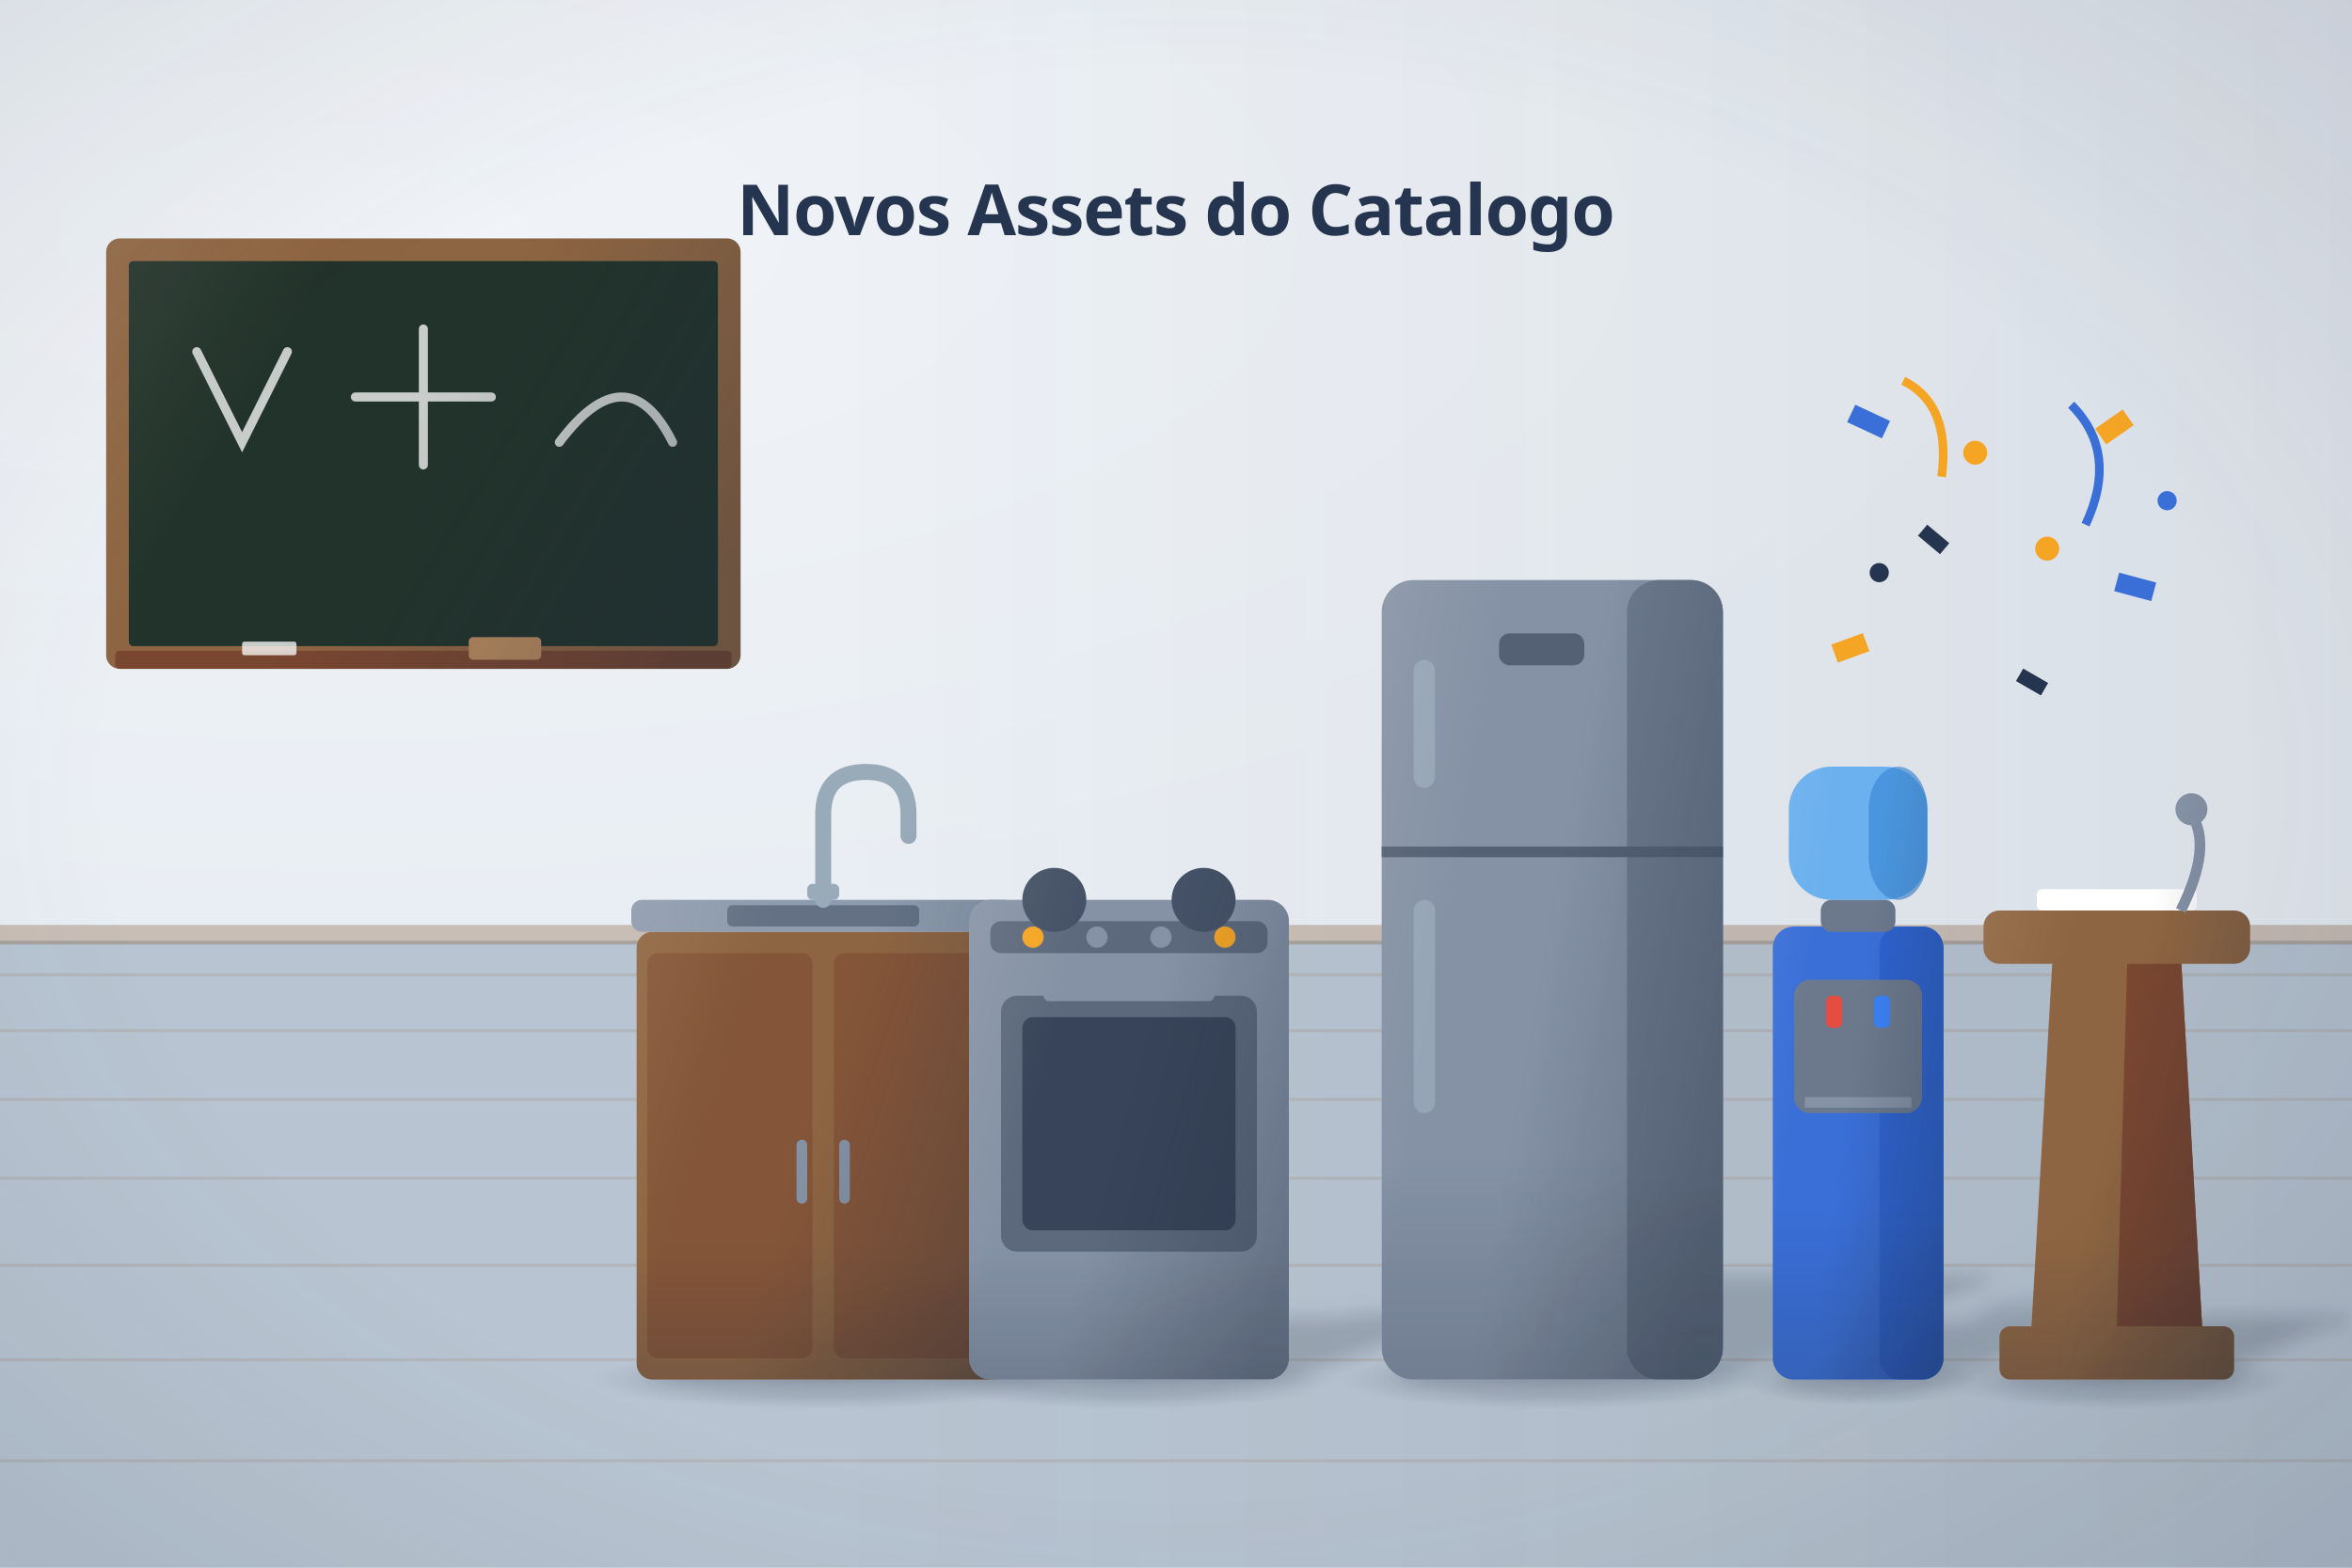
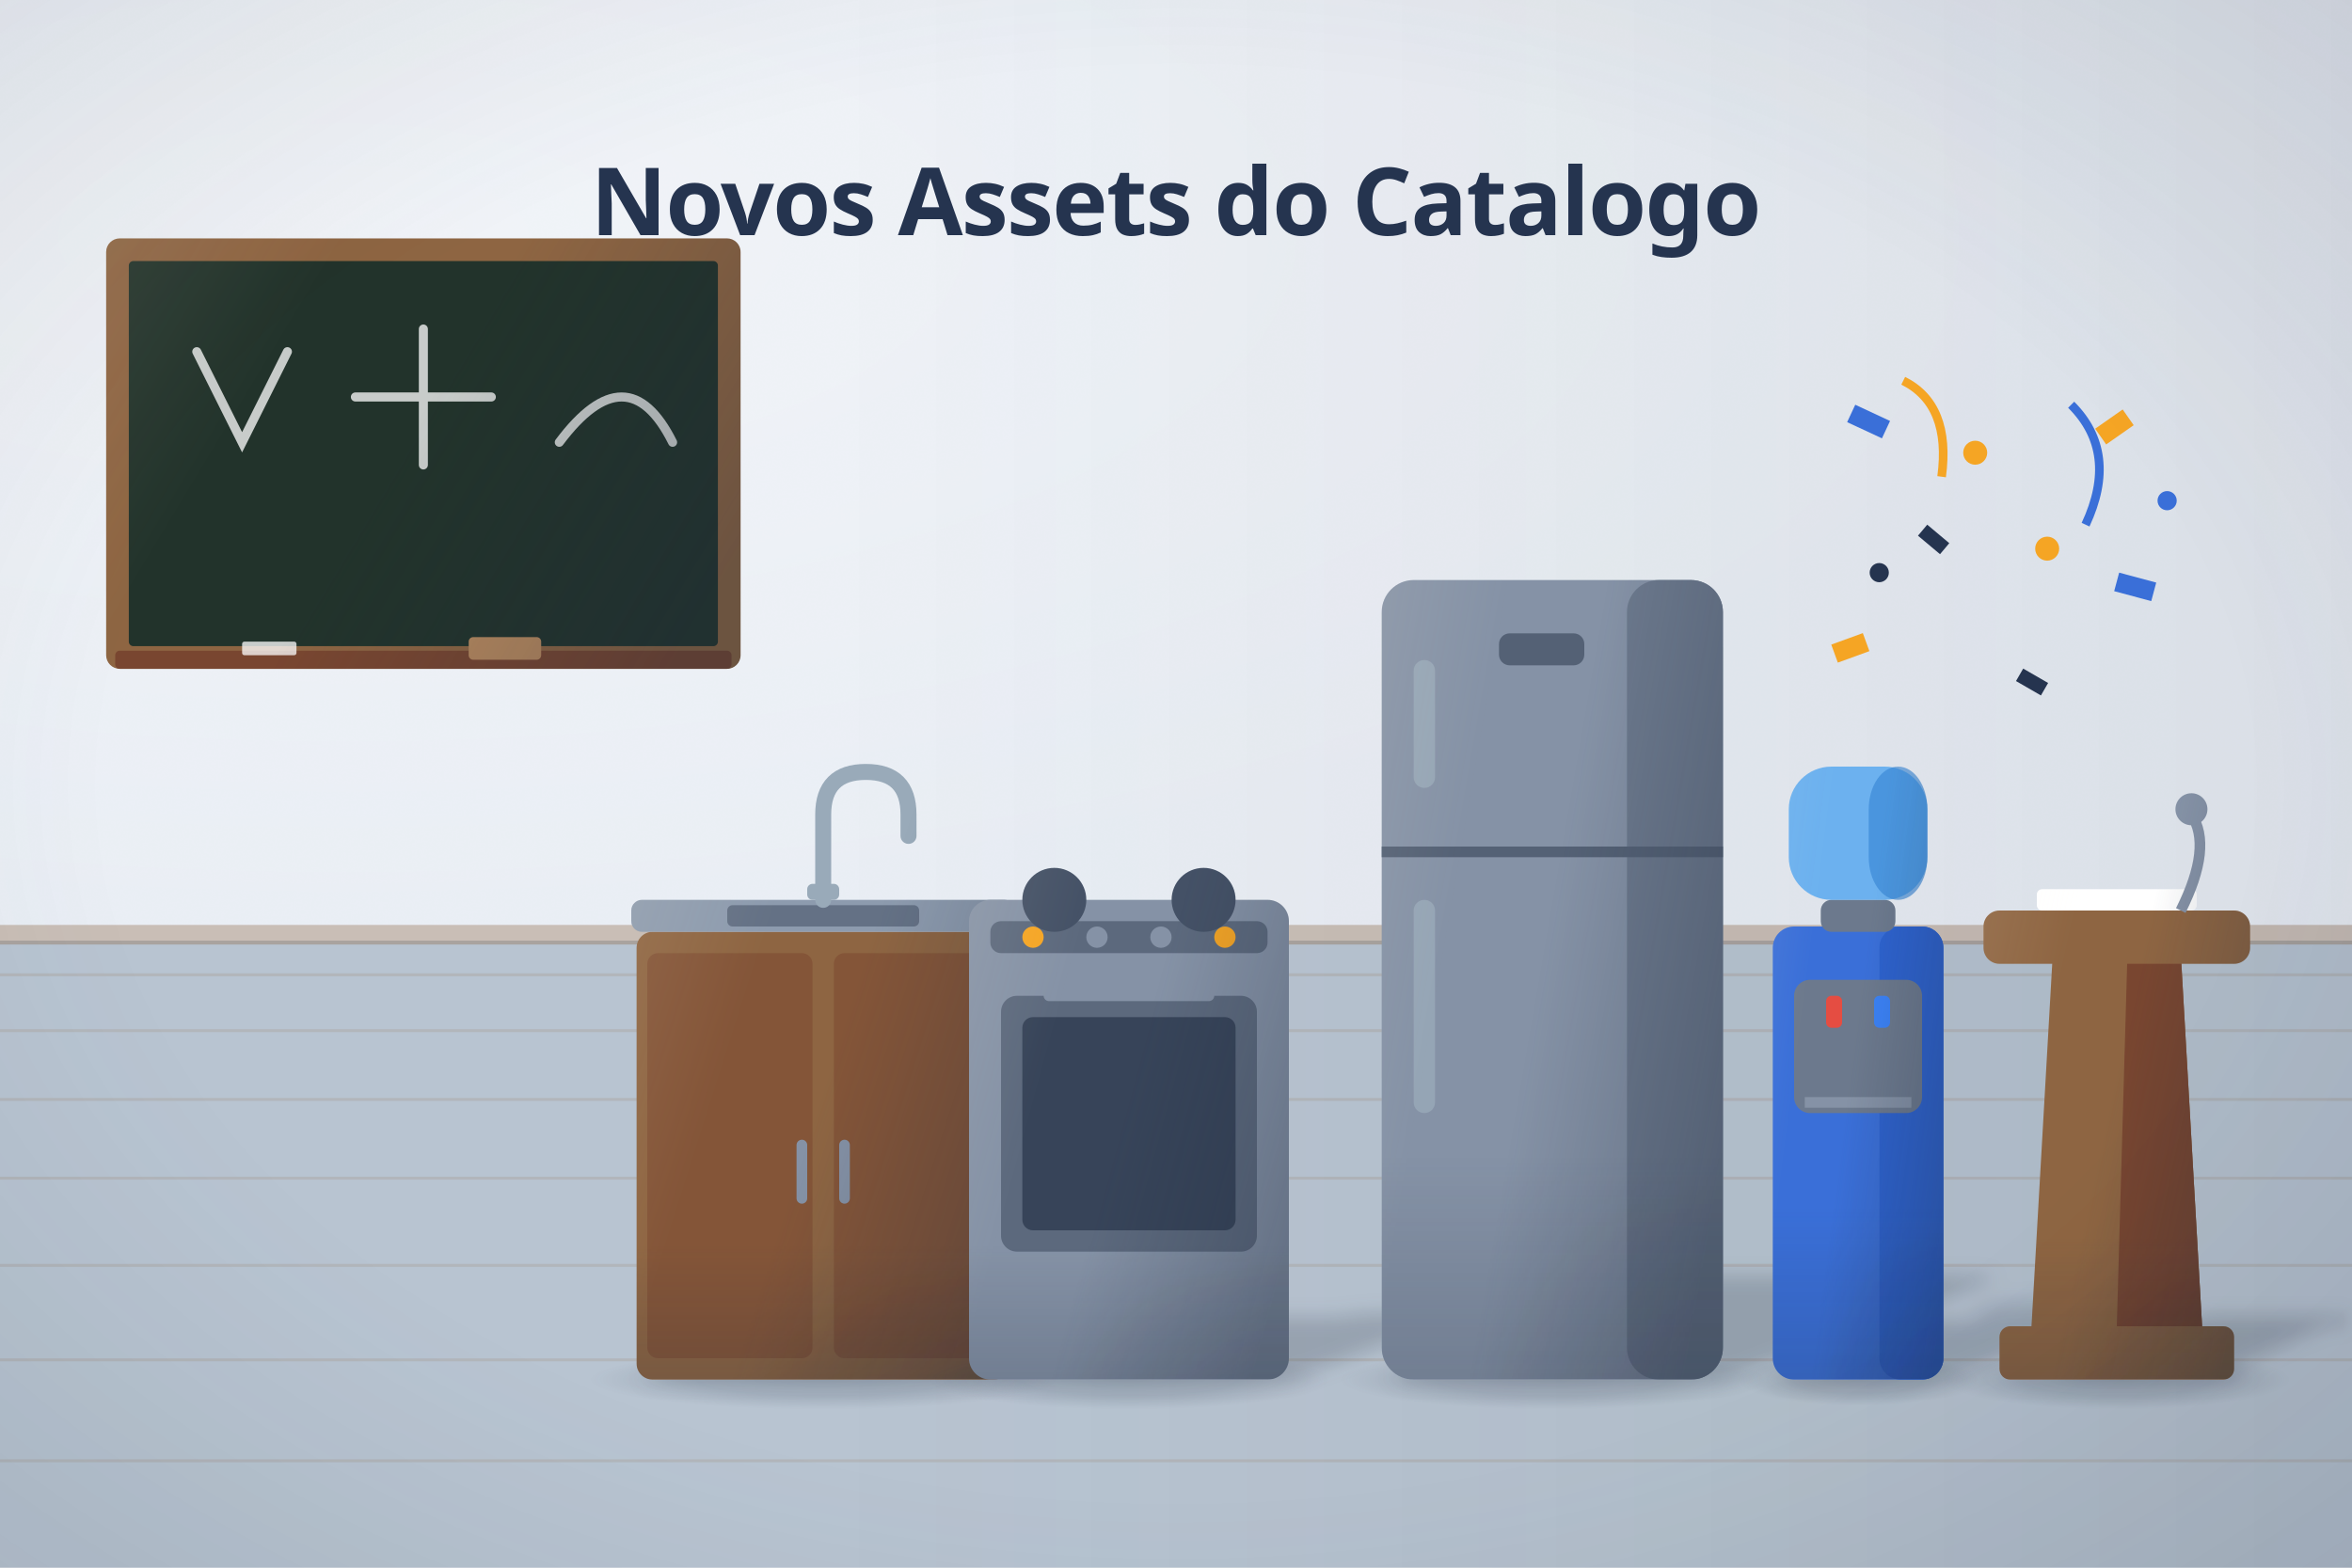
<svg xmlns="http://www.w3.org/2000/svg" width="1200" height="800" viewBox="0 0 1200 800">
  <defs>
    <linearGradient id="sky" x1="0" y1="0" x2="0" y2="1">
      <stop offset="0" stop-color="#DCEBF7" />
      <stop offset="0.55" stop-color="#e6f1f9" />
      <stop offset="0.85" stop-color="#EFF6FC" />
      <stop offset="1" stop-color="#EEF5FB" />
    </linearGradient>
+     <filter id="dither">
+       <feTurbulence type="fractalNoise" baseFrequency="0.8" numOctaves="1" stitchTiles="stitch" result="nz" />
+       <feColorMatrix in="nz" type="matrix" values="0 0 0 0 0.5  0 0 0 0 0.5  0 0 0 0 0.5  0 0 0 0.012 0" result="d" />
+       <feBlend in="SourceGraphic" in2="d" mode="soft-light" />
+     </filter>
    <linearGradient id="ground" x1="0" y1="0" x2="0" y2="1">
      <stop offset="0" stop-color="#9CC793" />
      <stop offset="1" stop-color="#7AB582" />
    </linearGradient>
    <radialGradient id="cshadow">
      <stop offset="0" stop-color="rgb(31,42,61)" stop-opacity="0.195" />
      <stop offset="0.55" stop-color="rgb(31,42,61)" stop-opacity="0.143" />
      <stop offset="1" stop-color="rgb(31,42,61)" stop-opacity="0" />
    </radialGradient>
    <filter id="hazeFar" color-interpolation-filters="sRGB">
      <feColorMatrix type="matrix" values="0.92 0 0 0 0.073 0 0.92 0 0 0.075 0 0 0.92 0 0.077 0 0 0 1 0" />
    </filter>
    <filter id="hazeMid" color-interpolation-filters="sRGB">
      <feColorMatrix type="matrix" values="0.96 0 0 0 0.037 0 0.96 0 0 0.037 0 0 0.96 0 0.038 0 0 0 1 0" />
    </filter>
    <linearGradient id="lgLight" x1="0" y1="0" x2="1" y2="0.35">
      <stop offset="0" stop-color="#FFF4DE" stop-opacity="0.156" />
      <stop offset="0.42" stop-color="#FFF4DE" stop-opacity="0" />
    </linearGradient>
    <linearGradient id="lgShade" x1="0" y1="0" x2="1" y2="0.35">
      <stop offset="0.6" stop-color="rgb(31,42,61)" stop-opacity="0" />
      <stop offset="1" stop-color="rgb(31,42,61)" stop-opacity="0.300" />
    </linearGradient>
    <linearGradient id="lgAO" x1="0" y1="0" x2="0" y2="1">
      <stop offset="0.72" stop-color="rgb(31,42,61)" stop-opacity="0" />
      <stop offset="1" stop-color="rgb(31,42,61)" stop-opacity="0.192" />
    </linearGradient>
    <filter id="toWhite" color-interpolation-filters="sRGB">
      <feColorMatrix values="0 0 0 0 1 0 0 0 0 1 0 0 0 0 1 0 0 0 1 0" />
    </filter>
    <filter id="castF" x="-30%" y="-30%" width="160%" height="160%" color-interpolation-filters="sRGB">
      <feColorMatrix values="0 0 0 0 0.122 0 0 0 0 0.165 0 0 0 0 0.239 0 0 0 1 0" />
      <feGaussianBlur stdDeviation="4.8" />
    </filter>
    <clipPath id="groundClip">
      <rect y="480.0" width="1200" height="800" />
    </clipPath>
    <radialGradient id="glow" cx="0.15" cy="0.25" r="0.75">
      <stop offset="0" stop-color="#FFF4DE" stop-opacity="0.330" />
      <stop offset="1" stop-color="#FFF4DE" stop-opacity="0" />
    </radialGradient>
    <linearGradient id="falloff" x1="0" y1="0" x2="1" y2="0">
      <stop offset="0.35" stop-color="rgb(31,42,61)" stop-opacity="0" />
      <stop offset="1" stop-color="rgb(31,42,61)" stop-opacity="0.078" />
    </linearGradient>
    <radialGradient id="vignette" cx="0.5" cy="0.5" r="0.75">
      <stop offset="0.6" stop-color="rgb(31,42,61)" stop-opacity="0" />
      <stop offset="1" stop-color="rgb(31,42,61)" stop-opacity="0.102" />
    </radialGradient>
  </defs>
-   <rect width="1200" height="480" fill="#E9EEF4" />
+   <rect width="1200" height="480" fill="#E9EEF4" filter="url(#dither)" />
  <rect y="480" width="1200" height="320" fill="#B8C4D1" />
  <rect y="472" width="1200" height="10" fill="#8E6542" fill-opacity="0.35" stroke-opacity="0.35" />
  <rect x="0" y="496.7" width="1200" height="1.5" fill="#8E6542" fill-opacity="0.15" stroke-opacity="0.15" />
  <rect x="0" y="525.2" width="1200" height="1.5" fill="#8E6542" fill-opacity="0.15" stroke-opacity="0.15" />
  <rect x="0" y="560.3" width="1200" height="1.5" fill="#8E6542" fill-opacity="0.15" stroke-opacity="0.15" />
  <rect x="0" y="600.5" width="1200" height="1.5" fill="#8E6542" fill-opacity="0.15" stroke-opacity="0.15" />
  <rect x="0" y="645.0" width="1200" height="1.5" fill="#8E6542" fill-opacity="0.15" stroke-opacity="0.15" />
  <rect x="0" y="693.2" width="1200" height="1.5" fill="#8E6542" fill-opacity="0.15" stroke-opacity="0.15" />
  <rect x="0" y="744.7" width="1200" height="1.5" fill="#8E6542" fill-opacity="0.15" stroke-opacity="0.15" />
  <rect width="1200" height="480" fill="url(#glow)" style="mix-blend-mode: screen;" />
  <rect width="1200" height="800" fill="url(#falloff)" style="mix-blend-mode: multiply;" />
  <g clip-path="url(#groundClip)" opacity="0.189" style="mix-blend-mode: multiply;">
    <g filter="url(#castF)">
      <use href="#b_pia" transform="translate(420.0 704.0) matrix(1 0 -0.350 0.13 0 0) scale(2.720)" />
      <use href="#b_fogao" transform="translate(576.0 704.0) matrix(1 0 -0.350 0.13 0 0) scale(2.720)" />
      <use href="#b_geladeira" transform="translate(792.0 704.0) matrix(1 0 -0.350 0.13 0 0) scale(2.720)" />
      <use href="#b_bebedouro" transform="translate(948.0 704.0) matrix(1 0 -0.350 0.13 0 0) scale(2.720)" />
      <use href="#b_pulpito" transform="translate(1080.0 704.0) matrix(1 0 -0.350 0.13 0 0) scale(2.720)" />
    </g>
  </g>
  <g style="isolation: isolate;">
    <g id="festa" transform="translate(1020.0 377.9) scale(2.448)">
      <g id="b_festa">
        <rect x="-30" y="-70" width="8" height="4" rx="0" fill="#3A6FD8" transform="rotate(25 -30 -70)" />
        <rect x="20" y="-65" width="7" height="4" rx="0" fill="#F5A524" transform="rotate(-35 20 -65)" />
        <rect x="-15" y="-45" width="6" height="3" rx="0" fill="#25344F" transform="rotate(40 -15 -45)" />
        <rect x="25" y="-35" width="8" height="4" rx="0" fill="#3A6FD8" transform="rotate(15 25 -35)" />
        <rect x="-35" y="-20" width="7" height="4" rx="0" fill="#F5A524" transform="rotate(-20 -35 -20)" />
        <rect x="5" y="-15" width="6" height="3" rx="0" fill="#25344F" transform="rotate(30 5 -15)" />
        <circle cx="-5" cy="-60" r="2.5" fill="#F5A524" />
        <circle cx="35" cy="-50" r="2" fill="#3A6FD8" />
        <circle cx="-25" cy="-35" r="2" fill="#25344F" />
        <circle cx="10" cy="-40" r="2.5" fill="#F5A524" />
        <path d="M-20 -75 Q-10 -70 -12 -55" stroke="#F5A524" stroke-width="1.8" fill="none" />
        <path d="M15 -70 Q25 -60 18 -45" stroke="#3A6FD8" stroke-width="1.8" fill="none" />
      </g>
    </g>
  </g>
  <g style="isolation: isolate;">
    <g id="lousa" transform="translate(216.0 341.3) scale(2.312)">
      <g id="b_lousa">
        <rect x="-70" y="-95" width="140" height="95" rx="3" fill="#8E6542" />
        <rect x="-65" y="-90" width="130" height="85" rx="1" fill="#22332B" />
        <rect x="-68" y="-4" width="136" height="4" rx="1" fill="#794630" />
        <rect x="-40" y="-6" width="12" height="3" rx="0.5" fill="rgba(255, 255, 255, 0.75)" />
        <rect x="10" y="-7" width="16" height="5" rx="1" fill="#B98A5E" />
        <path d="M-50 -70 L-40 -50 L-30 -70" stroke="rgba(255, 255, 255, 0.75)" stroke-width="2" fill="none" stroke-linecap="round" />
        <path d="M-15 -60 L15 -60 M0 -75 L0 -45" stroke="rgba(255, 255, 255, 0.75)" stroke-width="2" stroke-linecap="round" />
        <path d="M30 -50 Q45 -70 55 -50" stroke="rgba(255, 255, 255, 0.75)" stroke-width="2" fill="none" stroke-linecap="round" />
      </g>
    </g>
    <mask id="mk_lousa" maskUnits="userSpaceOnUse" x="-10.6" y="77.7" width="453.2" height="263.6">
      <use href="#b_lousa" transform="translate(216.0 341.3) scale(2.312)" filter="url(#toWhite)" />
    </mask>
    <g mask="url(#mk_lousa)" opacity="1">
      <rect x="-10.6" y="77.7" width="453.2" height="263.6" fill="url(#lgLight)" style="mix-blend-mode: screen;" />
      <rect x="-10.6" y="77.7" width="453.2" height="263.6" fill="url(#lgShade)" style="mix-blend-mode: multiply;" />
    </g>
  </g>
  <g transform="translate(420.0 704.0) scale(2.720)">
    <ellipse cx="0" cy="0" rx="43.8" ry="5.6" fill="url(#cshadow)" />
  </g>
  <g style="isolation: isolate;">
    <g id="pia" transform="translate(420.0 704.0) scale(2.720)">
      <g id="b_pia">
        <rect x="-35" y="-84" width="70" height="84" rx="3" fill="#8E6542" />
        <rect x="-33" y="-80" width="31" height="76" rx="2" fill="#845538" />
        <rect x="2" y="-80" width="31" height="76" rx="2" fill="#845538" />
        <rect x="-5" y="-45" width="2" height="12" rx="1" fill="#8592A6" />
        <rect x="3" y="-45" width="2" height="12" rx="1" fill="#8592A6" />
        <rect x="-36" y="-90" width="72" height="6" rx="2" fill="#8D9BAE" />
        <rect x="-18" y="-89" width="36" height="4" rx="1" fill="#647185" />
        <path d="M0 -90 L0 -106 Q0 -114 8 -114 Q16 -114 16 -106 L16 -102" stroke="#99AAB9" stroke-width="3" fill="none" stroke-linecap="round" />
        <rect x="-3" y="-93" width="6" height="3" rx="1" fill="#99AAB9" />
      </g>
    </g>
    <mask id="mk_pia" maskUnits="userSpaceOnUse" x="286.7" y="410.2" width="266.6" height="293.8">
      <use href="#b_pia" transform="translate(420.0 704.0) scale(2.720)" filter="url(#toWhite)" />
    </mask>
    <g mask="url(#mk_pia)" opacity="1">
      <rect x="286.7" y="410.2" width="266.6" height="293.8" fill="url(#lgLight)" style="mix-blend-mode: screen;" />
      <rect x="286.7" y="410.2" width="266.6" height="293.8" fill="url(#lgShade)" style="mix-blend-mode: multiply;" />
      <rect x="324.8" y="459.2" width="190.4" height="244.8" fill="url(#lgAO)" style="mix-blend-mode: multiply;" />
    </g>
  </g>
  <g transform="translate(576.0 704.0) scale(2.720)">
    <ellipse cx="0" cy="0" rx="37.5" ry="5.6" fill="url(#cshadow)" />
  </g>
  <g style="isolation: isolate;">
    <g id="fogao" transform="translate(576.0 704.0) scale(2.720)">
      <g id="b_fogao">
        <rect x="-30" y="-90" width="60" height="90" rx="4" fill="#8592A6" />
        <rect x="-26" y="-86" width="52" height="6" rx="2" fill="#5C697D" />
        <circle cx="-18" cy="-83" r="2" fill="#F5A524" />
        <circle cx="-6" cy="-83" r="2" fill="#8592A6" />
        <circle cx="6" cy="-83" r="2" fill="#8592A6" />
        <circle cx="18" cy="-83" r="2" fill="#F5A524" />
        <rect x="-24" y="-72" width="48" height="48" rx="3" fill="#5C697D" />
        <rect x="-20" y="-68" width="40" height="40" rx="2" fill="#374459" />
        <rect x="-16" y="-74" width="32" height="3" rx="1" fill="#8592A6" />
        <circle cx="-14" cy="-90" r="6" fill="#445166" />
        <circle cx="14" cy="-90" r="6" fill="#445166" />
      </g>
    </g>
    <mask id="mk_fogao" maskUnits="userSpaceOnUse" x="461.8" y="410.2" width="228.5" height="293.8">
      <use href="#b_fogao" transform="translate(576.0 704.0) scale(2.720)" filter="url(#toWhite)" />
    </mask>
    <g mask="url(#mk_fogao)" opacity="1">
      <rect x="461.8" y="410.2" width="228.5" height="293.8" fill="url(#lgLight)" style="mix-blend-mode: screen;" />
      <rect x="461.8" y="410.2" width="228.5" height="293.8" fill="url(#lgShade)" style="mix-blend-mode: multiply;" />
      <rect x="494.4" y="459.2" width="163.2" height="244.8" fill="url(#lgAO)" style="mix-blend-mode: multiply;" />
    </g>
  </g>
  <g transform="translate(792.0 704.0) scale(2.720)">
    <ellipse cx="0" cy="0" rx="40.0" ry="5.6" fill="url(#cshadow)" />
  </g>
  <g style="isolation: isolate;">
    <g id="geladeira" transform="translate(792.0 704.0) scale(2.720)">
      <g id="b_geladeira">
        <rect x="-32" y="-150" width="64" height="150" rx="6" fill="#8592A6" />
        <rect x="14" y="-150" width="18" height="150" rx="6" fill="#6C798D" />
        <rect x="-32" y="-100" width="64" height="2" rx="0" fill="#546175" />
        <rect x="-26" y="-135" width="4" height="24" rx="2" fill="#95A5B5" />
        <rect x="-26" y="-90" width="4" height="40" rx="2" fill="#95A5B5" />
        <rect x="-10" y="-140" width="16" height="6" rx="2" fill="#546175" />
      </g>
    </g>
    <mask id="mk_geladeira" maskUnits="userSpaceOnUse" x="670.1" y="214.4" width="243.7" height="489.6">
      <use href="#b_geladeira" transform="translate(792.0 704.0) scale(2.720)" filter="url(#toWhite)" />
    </mask>
    <g mask="url(#mk_geladeira)" opacity="1">
      <rect x="670.1" y="214.4" width="243.7" height="489.6" fill="url(#lgLight)" style="mix-blend-mode: screen;" />
      <rect x="670.1" y="214.4" width="243.7" height="489.6" fill="url(#lgShade)" style="mix-blend-mode: multiply;" />
      <rect x="705.0" y="296.0" width="174.1" height="408.0" fill="url(#lgAO)" style="mix-blend-mode: multiply;" />
    </g>
  </g>
  <g transform="translate(948.0 704.0) scale(2.720)">
    <ellipse cx="0" cy="0" rx="22.5" ry="4.9" fill="url(#cshadow)" />
  </g>
  <g style="isolation: isolate;">
    <g id="bebedouro" transform="translate(948.0 704.0) scale(2.720)">
      <g id="b_bebedouro">
        <rect x="-16" y="-85" width="32" height="85" rx="4" fill="#3A6FD8" />
        <rect x="4" y="-85" width="12" height="85" rx="4" fill="#2D62CE" />
        <rect x="-12" y="-75" width="24" height="25" rx="3" fill="#6C798D" />
        <rect x="-6" y="-72" width="3" height="6" rx="1" fill="#E54D42" />
        <rect x="3" y="-72" width="3" height="6" rx="1" fill="#3B82F6" />
        <rect x="-10" y="-53" width="20" height="2" rx="0" fill="#8592A6" />
        <rect x="-7" y="-90" width="14" height="6" rx="2" fill="#6C798D" />
        <rect x="-13" y="-115" width="26" height="25" rx="8" fill="rgba(70, 160, 240, 0.75)" />
        <rect x="2" y="-115" width="11" height="25" rx="8" fill="rgba(50, 130, 210, 0.6)" />
      </g>
    </g>
    <mask id="mk_bebedouro" maskUnits="userSpaceOnUse" x="879.5" y="328.6" width="137.1" height="375.4">
      <use href="#b_bebedouro" transform="translate(948.0 704.0) scale(2.720)" filter="url(#toWhite)" />
    </mask>
    <g mask="url(#mk_bebedouro)" opacity="1">
      <rect x="879.5" y="328.6" width="137.1" height="375.4" fill="url(#lgLight)" style="mix-blend-mode: screen;" />
      <rect x="879.5" y="328.6" width="137.1" height="375.4" fill="url(#lgShade)" style="mix-blend-mode: multiply;" />
      <rect x="899.0" y="391.2" width="97.9" height="312.8" fill="url(#lgAO)" style="mix-blend-mode: multiply;" />
    </g>
  </g>
  <g transform="translate(1080.0 704.0) scale(2.720)">
    <ellipse cx="0" cy="0" rx="32.5" ry="5.6" fill="url(#cshadow)" />
  </g>
  <g style="isolation: isolate;">
    <g id="pulpito" transform="translate(1080.0 704.0) scale(2.720)">
      <g id="b_pulpito">
        <rect x="-22" y="-10" width="44" height="10" rx="2" fill="#8E6542" />
        <path d="M-16 -10 L-12 -80 L12 -80 L16 -10 Z" fill="#8E6542" />
        <path d="M0 -10 L2 -80 L12 -80 L16 -10 Z" fill="#794630" />
        <rect x="-25" y="-88" width="50" height="10" rx="3" fill="#8E6542" />
        <rect x="-15" y="-92" width="30" height="4" rx="1" fill="#FFFFFF" />
        <path d="M12 -88 Q18 -100 14 -106" stroke="#8592A6" stroke-width="2" fill="none" />
        <circle cx="14" cy="-107" r="3" fill="#8592A6" />
      </g>
    </g>
    <mask id="mk_pulpito" maskUnits="userSpaceOnUse" x="984.8" y="393.9" width="190.4" height="310.1">
      <use href="#b_pulpito" transform="translate(1080.0 704.0) scale(2.720)" filter="url(#toWhite)" />
    </mask>
    <g mask="url(#mk_pulpito)" opacity="1">
      <rect x="984.8" y="393.9" width="190.4" height="310.1" fill="url(#lgLight)" style="mix-blend-mode: screen;" />
      <rect x="984.8" y="393.9" width="190.4" height="310.1" fill="url(#lgShade)" style="mix-blend-mode: multiply;" />
      <rect x="1012.0" y="445.6" width="136.0" height="258.4" fill="url(#lgAO)" style="mix-blend-mode: multiply;" />
    </g>
  </g>
  <rect width="1200" height="800" fill="url(#vignette)" style="mix-blend-mode: multiply;" />
-   <text x="600.0" y="120.0" font-family="Poppins" font-size="36.0" font-weight="700" fill="#25344F" text-anchor="middle" letter-spacing="-0.015em">
+   <text x="600.0" y="120.0" font-family="Poppins" font-size="48.0" font-weight="700" fill="#25344F" text-anchor="middle" letter-spacing="-0.015em">
    <tspan x="600.0">Novos Assets do Catalogo</tspan>
  </text>
</svg>
